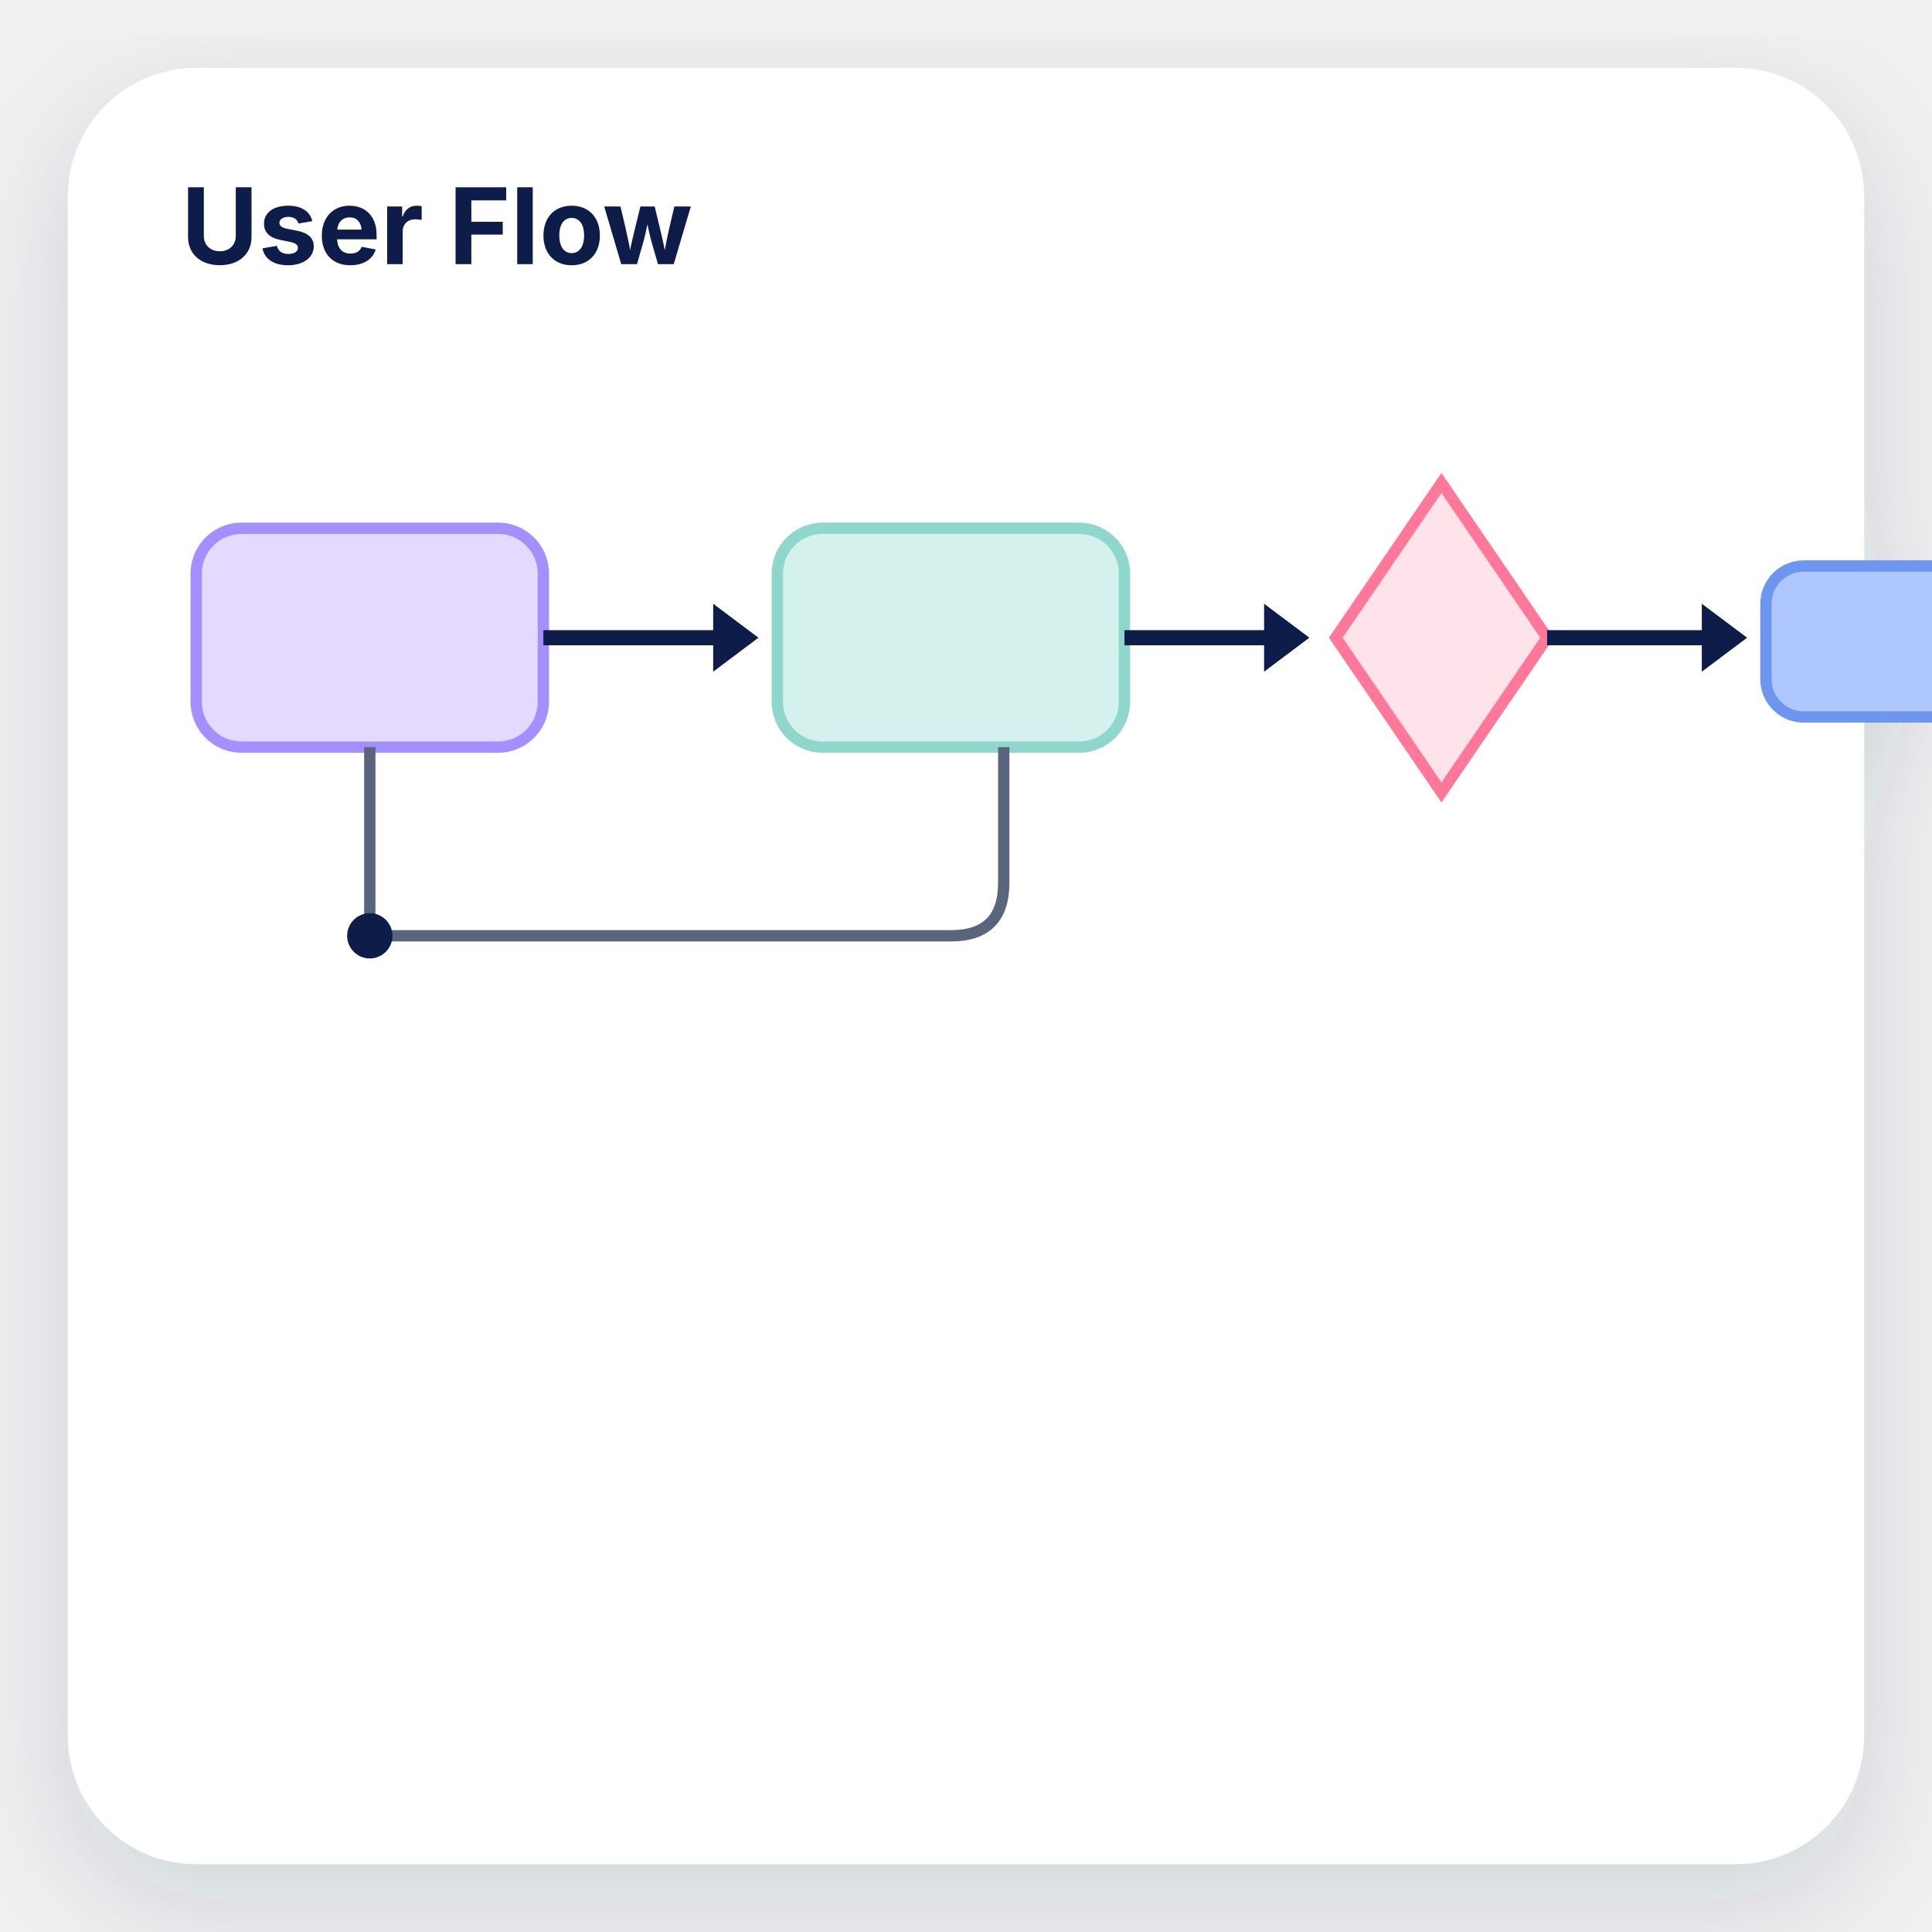
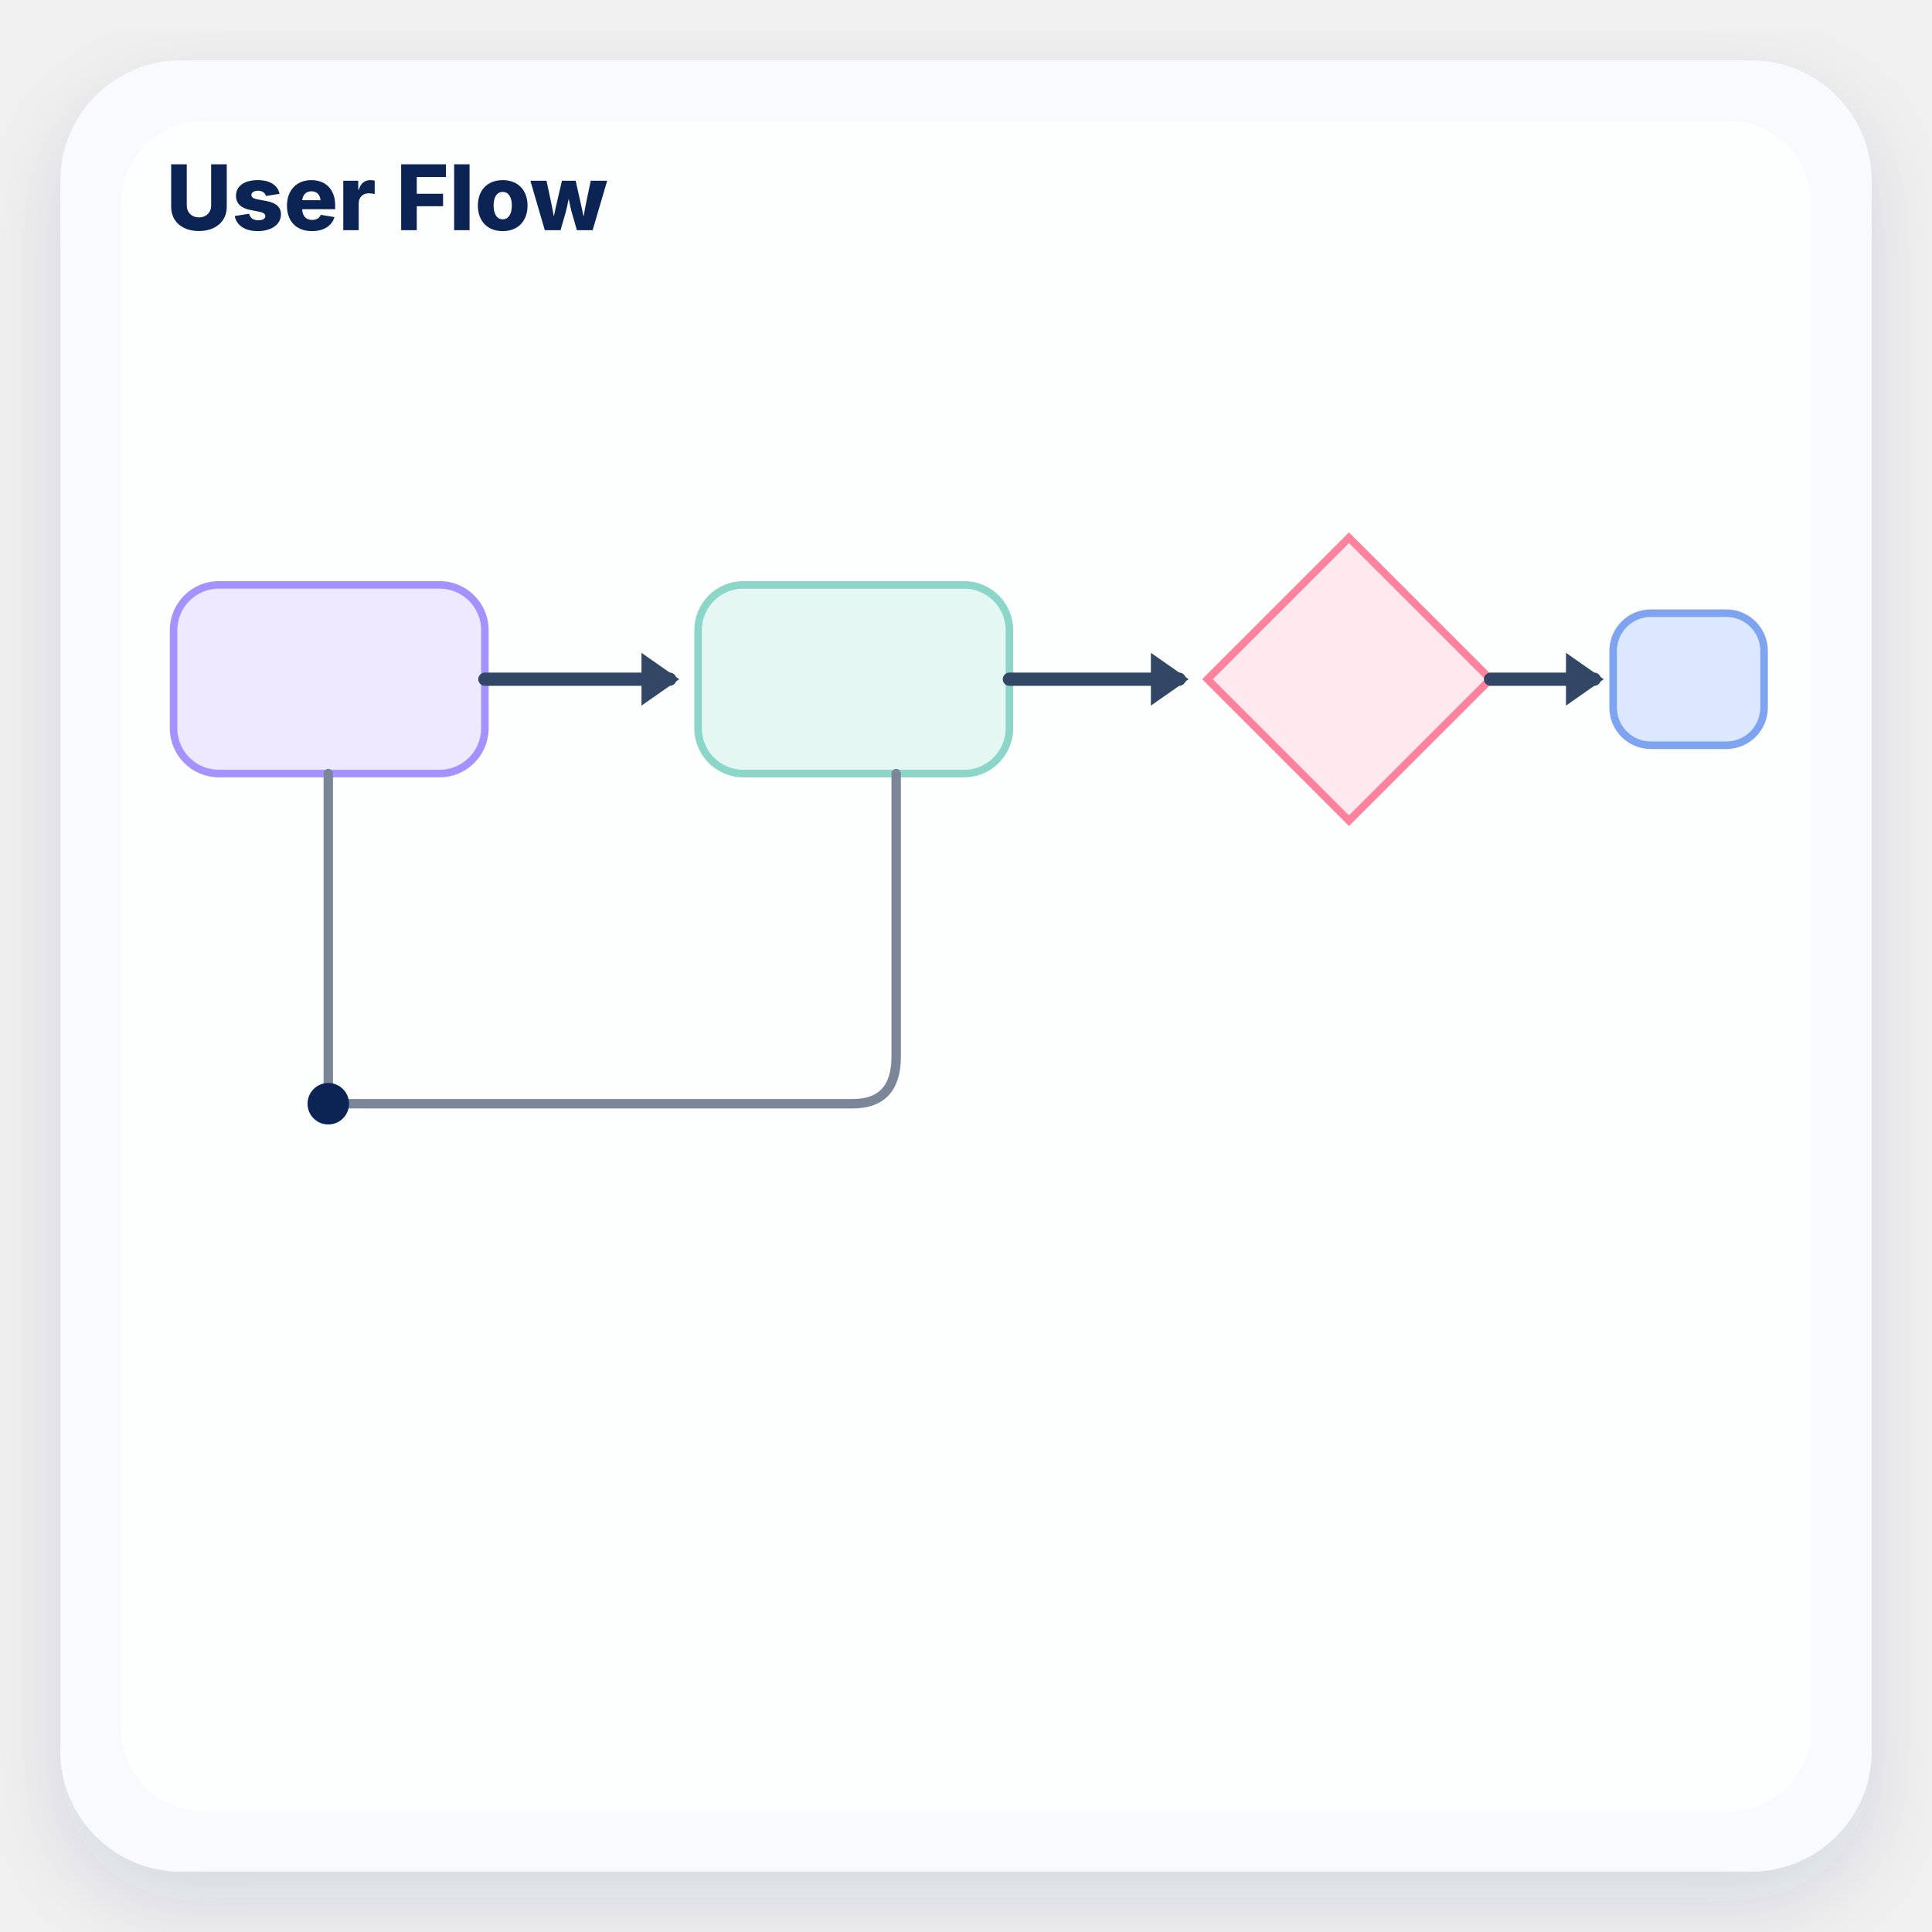
- <svg xmlns="http://www.w3.org/2000/svg" width="512" height="512" viewBox="0 0 512 512">
+ <svg xmlns="http://www.w3.org/2000/svg" width="1024" height="1024" viewBox="0 0 1024 1024">
  <defs>
-     <linearGradient id="blue" x1="0" x2="1">
-       <stop stop-color="#1474E8" />
-       <stop offset="1" stop-color="#287CF4" />
+     <linearGradient id="blueGrad" x1="0" y1="0" x2="1" y2="1">
+       <stop offset="0%" stop-color="#2F80ED" />
+       <stop offset="100%" stop-color="#4EA5FF" />
    </linearGradient>
-     <linearGradient id="teal" x1="0" x2="1">
-       <stop stop-color="#08A88D" />
-       <stop offset="1" stop-color="#21D0B0" />
+     <linearGradient id="tealGrad" x1="0" y1="0" x2="1" y2="1">
+       <stop offset="0%" stop-color="#11A98D" />
+       <stop offset="100%" stop-color="#35D3BA" />
    </linearGradient>
-     <linearGradient id="purple" x1="0" x2="1">
-       <stop stop-color="#654CF0" />
-       <stop offset="1" stop-color="#9B76FF" />
+     <linearGradient id="purpleGrad" x1="0" y1="0" x2="1" y2="1">
+       <stop offset="0%" stop-color="#6654E8" />
+       <stop offset="100%" stop-color="#9A7CFF" />
    </linearGradient>
-     <linearGradient id="pink" x1="0" x2="1">
-       <stop stop-color="#FF5C86" />
-       <stop offset="1" stop-color="#FF9AB2" />
-     </linearGradient>
-     <linearGradient id="navy" x1="0" y1="0" x2="1" y2="1">
-       <stop stop-color="#061947" />
-       <stop offset="1" stop-color="#0D3974" />
-     </linearGradient>
-     <radialGradient id="glow">
-       <stop stop-color="#28D4FF" stop-opacity=".52" />
-       <stop offset="1" stop-color="#28D4FF" stop-opacity="0" />
-     </radialGradient>
-     <filter id="shadow" x="-50%" y="-50%" width="200%" height="200%">
-       <feDropShadow dx="0" dy="10" stdDeviation="14" flood-color="#0D2B5B" flood-opacity=".14" />
-     </filter>
-     <filter id="deepShadow" x="-50%" y="-50%" width="200%" height="200%">
-       <feDropShadow dx="0" dy="20" stdDeviation="24" flood-color="#04132F" flood-opacity=".25" />
+     <filter id="cardShadow" x="-20%" y="-20%" width="140%" height="140%">
+       <feDropShadow dx="0" dy="16" stdDeviation="20" flood-color="#102A56" flood-opacity=".12" />
    </filter>
  </defs>
-   <g filter="url(#shadow)">
-     <rect x="18" y="18" width="476" height="476" rx="34" fill="#fff" />
-     <text x="48" y="70" font-family="Inter,Arial" font-size="28" font-weight="700" fill="#071B49">User Flow</text>
-     <g transform="translate(52,120)">
-       <rect x="0" y="20" width="92" height="58" rx="12" fill="#E4DAFF" stroke="#A58EFF" stroke-width="3" />
-       <path d="M92 49 H146" stroke="#071B49" stroke-width="4" />
-       <path d="M137 40 l12 9-12 9" fill="#071B49" />
-       <rect x="154" y="20" width="92" height="58" rx="12" fill="#D4F1EE" stroke="#8FD7CD" stroke-width="3" />
-       <path d="M246 49 H292" stroke="#071B49" stroke-width="4" />
-       <path d="M283 40 l12 9-12 9" fill="#071B49" />
-       <polygon points="330,8 358,49 330,90 302,49" fill="#FFE3EA" stroke="#FF7799" stroke-width="3" />
-       <path d="M358 49 H408" stroke="#071B49" stroke-width="4" />
-       <path d="M399 40 l12 9-12 9" fill="#071B49" />
-       <rect x="416" y="30" width="72" height="40" rx="10" fill="#AFC7FF" stroke="#6E95EF" stroke-width="3" />
-       <path d="M46 78 V128 H200 Q214 128 214 114 V78" fill="none" stroke="#58657B" stroke-width="3" />
-       <circle cx="46" cy="128" r="6" fill="#071B49" />
-     </g>
+   <g filter="url(#cardShadow)">
+     <rect x="32" y="32" width="960" height="960" rx="64" fill="#F8FAFD" />
  </g>
+   <rect x="64" y="64" width="896" height="896" rx="44" fill="#FFFFFF" opacity=".72" />
+   <text x="88" y="122" font-family="Inter,Arial,sans-serif" font-size="48" font-weight="800" fill="#0B2454">User Flow</text>
+   <rect x="92" y="310" width="165" height="100" rx="24" fill="#EEE9FF" stroke="#A692FF" stroke-width="4" />
+   <path d="M257 360 H355" stroke="#314765" stroke-width="7" stroke-linecap="round" />
+   <path d="M340 346 L360 360 L340 374" fill="#314765" />
+   <rect x="370" y="310" width="165" height="100" rx="24" fill="#E4F7F3" stroke="#8BD6C9" stroke-width="4" />
+   <path d="M535 360 H625" stroke="#314765" stroke-width="7" stroke-linecap="round" />
+   <path d="M610 346 L630 360 L610 374" fill="#314765" />
+   <polygon points="715,285 790,360 715,435 640,360" fill="#FFE9EE" stroke="#FF829D" stroke-width="4" />
+   <path d="M790 360 H845" stroke="#314765" stroke-width="7" stroke-linecap="round" />
+   <path d="M830 346 L850 360 L830 374" fill="#314765" />
+   <rect x="855" y="325" width="80" height="70" rx="20" fill="#DCE8FF" stroke="#7EA3F1" stroke-width="4" />
+   <path d="M174 410 V585 H452 Q475 585 475 560 V410" fill="none" stroke="#7B8799" stroke-width="5" stroke-linecap="round" />
+   <circle cx="174" cy="585" r="11" fill="#0B2454" />
</svg>
